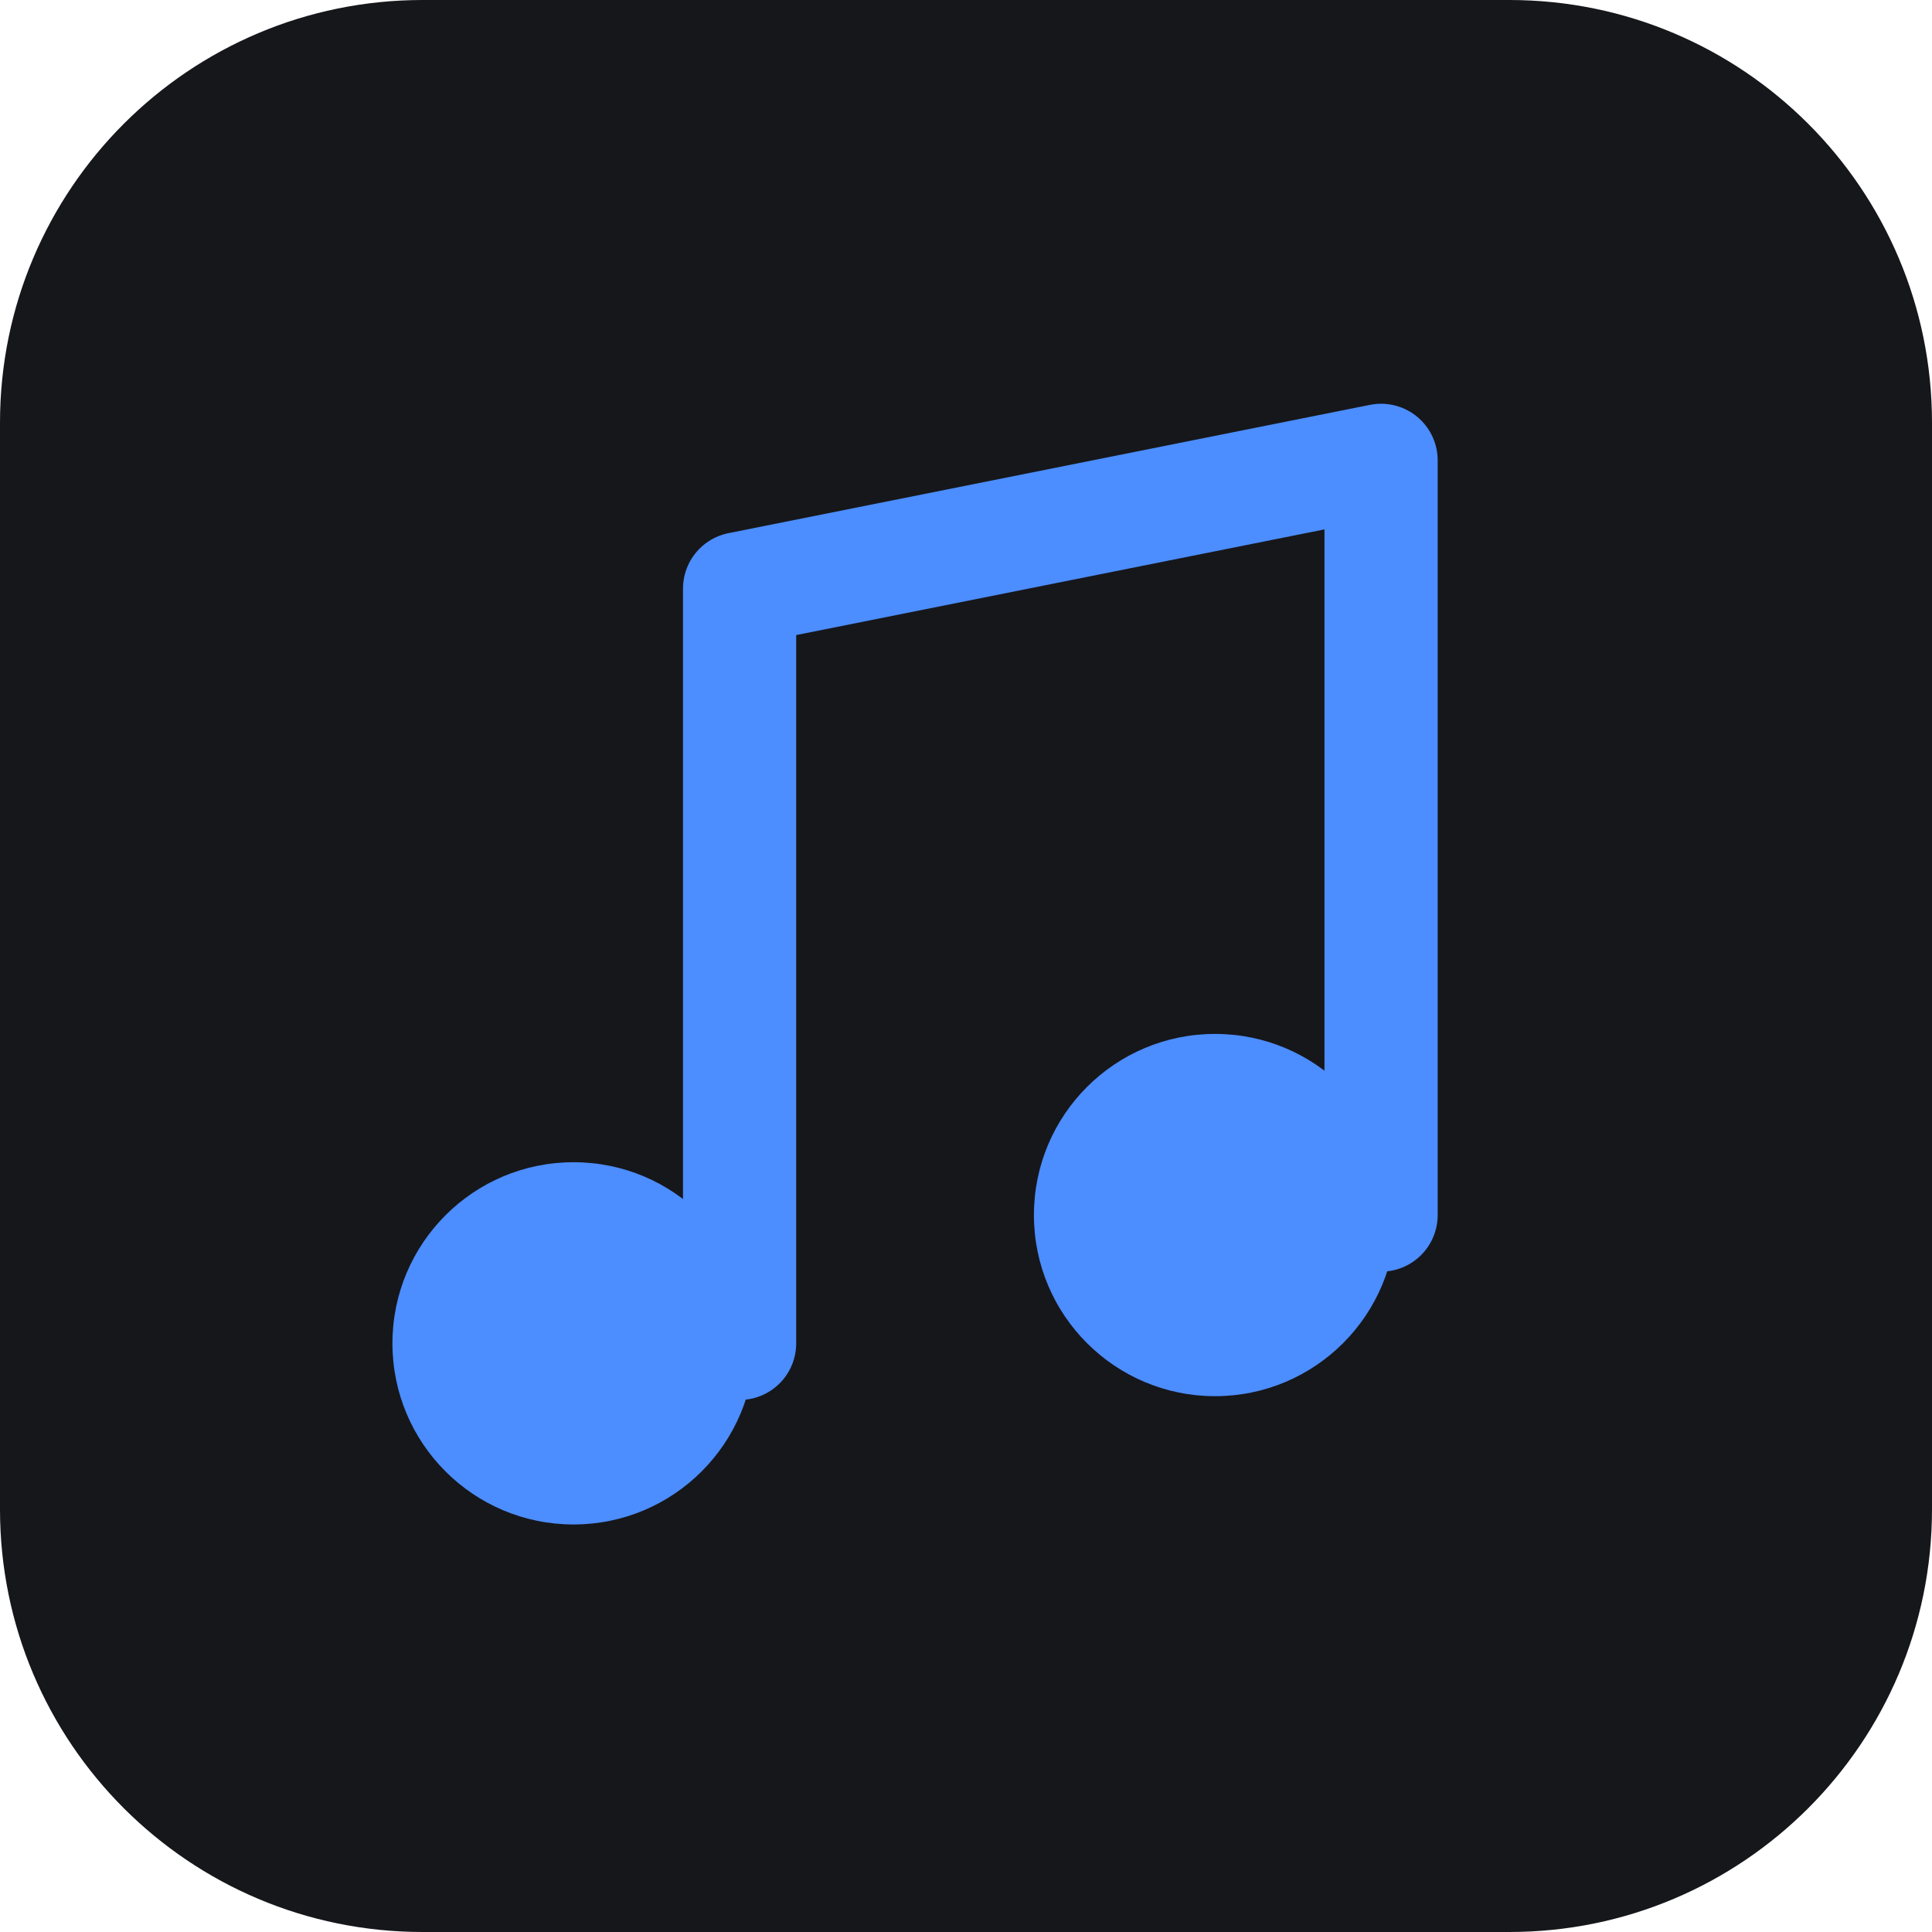
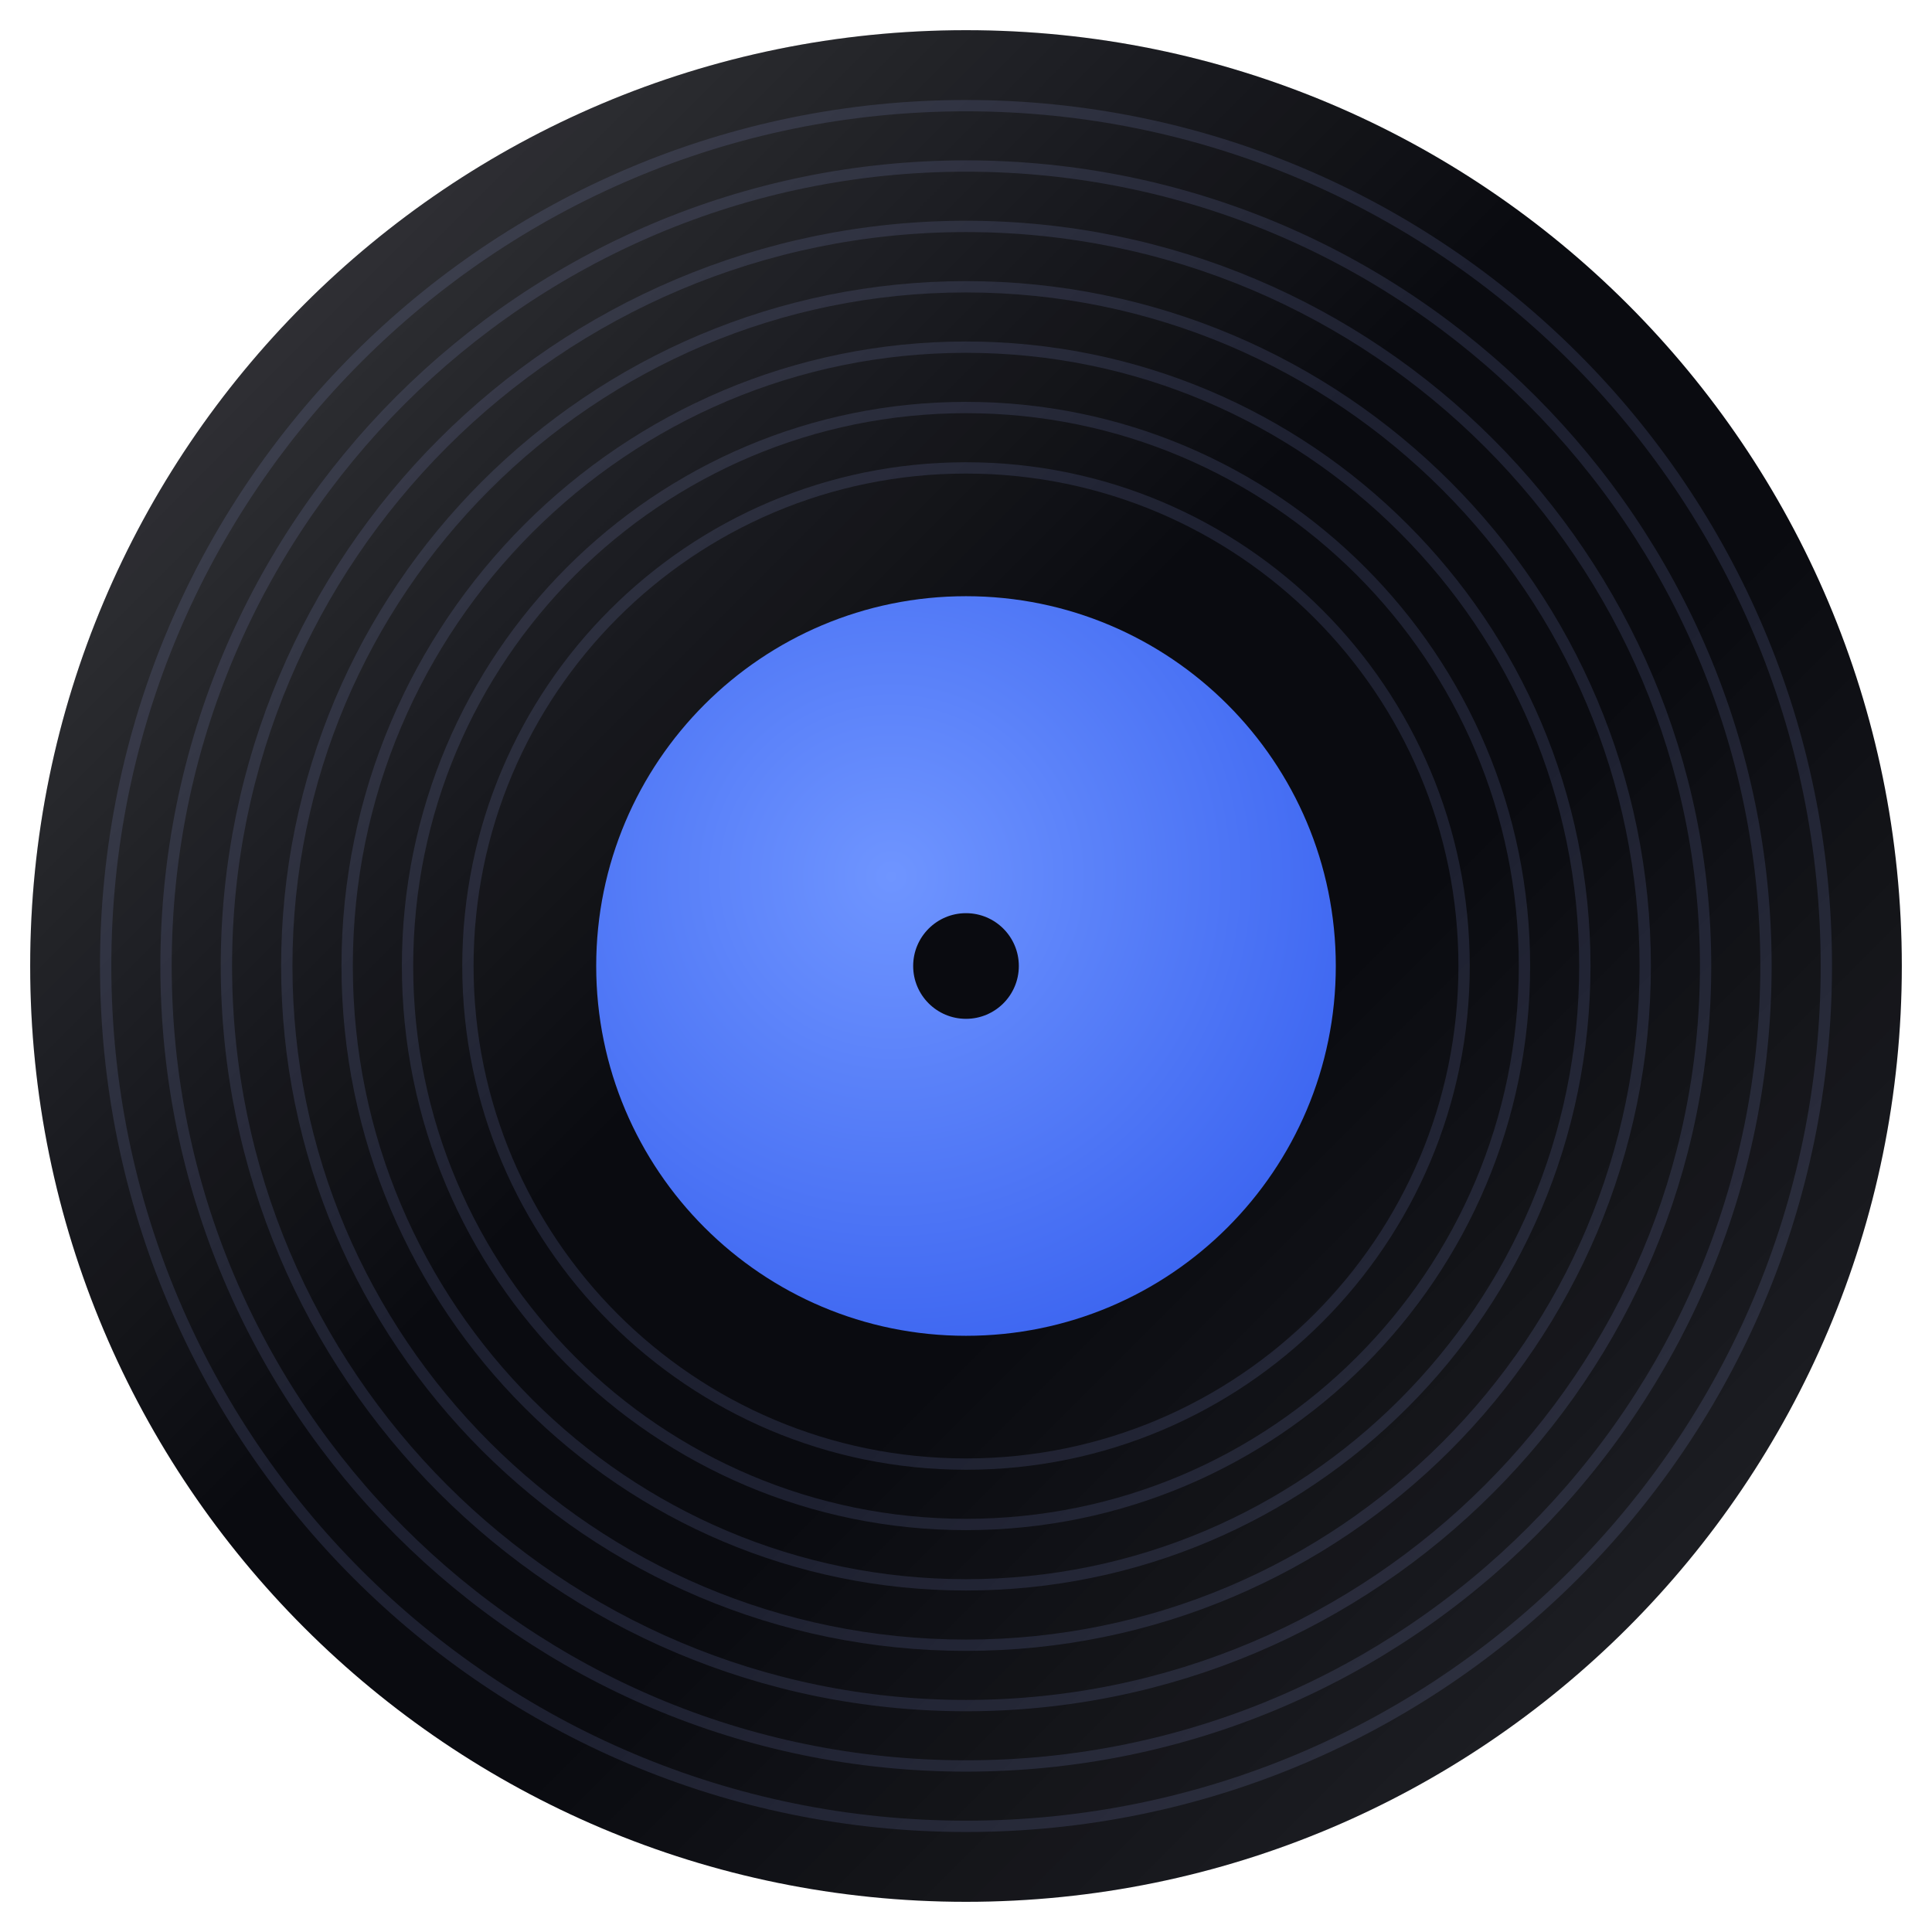
<svg xmlns="http://www.w3.org/2000/svg" viewBox="0 0 512 512">
-   <rect width="512" height="512" rx="112" fill="#16171b" />
-   <g fill="none" stroke="#4c8dff" stroke-width="30" stroke-linecap="round" stroke-linejoin="round">
-     <path d="M196 356V156l170-34v200" />
+   <defs>
+     <radialGradient id="l" cx="40%" cy="38%" r="70%">
+       <stop offset="0" stop-color="#6f95ff" />
+       <stop offset="1" stop-color="#3a63f0" />
+     </radialGradient>
+     <linearGradient id="s" x1="0" y1="0" x2="1" y2="1">
+       <stop offset="0" stop-color="#fff" stop-opacity=".22" />
+       <stop offset=".45" stop-color="#fff" stop-opacity="0" />
+       <stop offset=".6" stop-color="#fff" stop-opacity="0" />
+       <stop offset="1" stop-color="#fff" stop-opacity=".12" />
+     </linearGradient>
+   </defs>
+   <circle cx="256" cy="256" r="248" fill="#0a0b10" />
+   <g fill="none" stroke="#1d2030" stroke-width="3">
+     <circle cx="256" cy="256" r="228" />
+     <circle cx="256" cy="256" r="212" />
+     <circle cx="256" cy="256" r="196" />
+     <circle cx="256" cy="256" r="180" />
+     <circle cx="256" cy="256" r="164" />
+     <circle cx="256" cy="256" r="148" />
+     <circle cx="256" cy="256" r="132" />
  </g>
-   <circle cx="152" cy="356" r="48" fill="#4c8dff" />
-   <circle cx="322" cy="322" r="48" fill="#4c8dff" />
+   <circle cx="256" cy="256" r="248" fill="url(#s)" />
+   <circle cx="256" cy="256" r="98" fill="url(#l)" />
+   <circle cx="256" cy="256" r="14" fill="#0a0b10" />
</svg>
